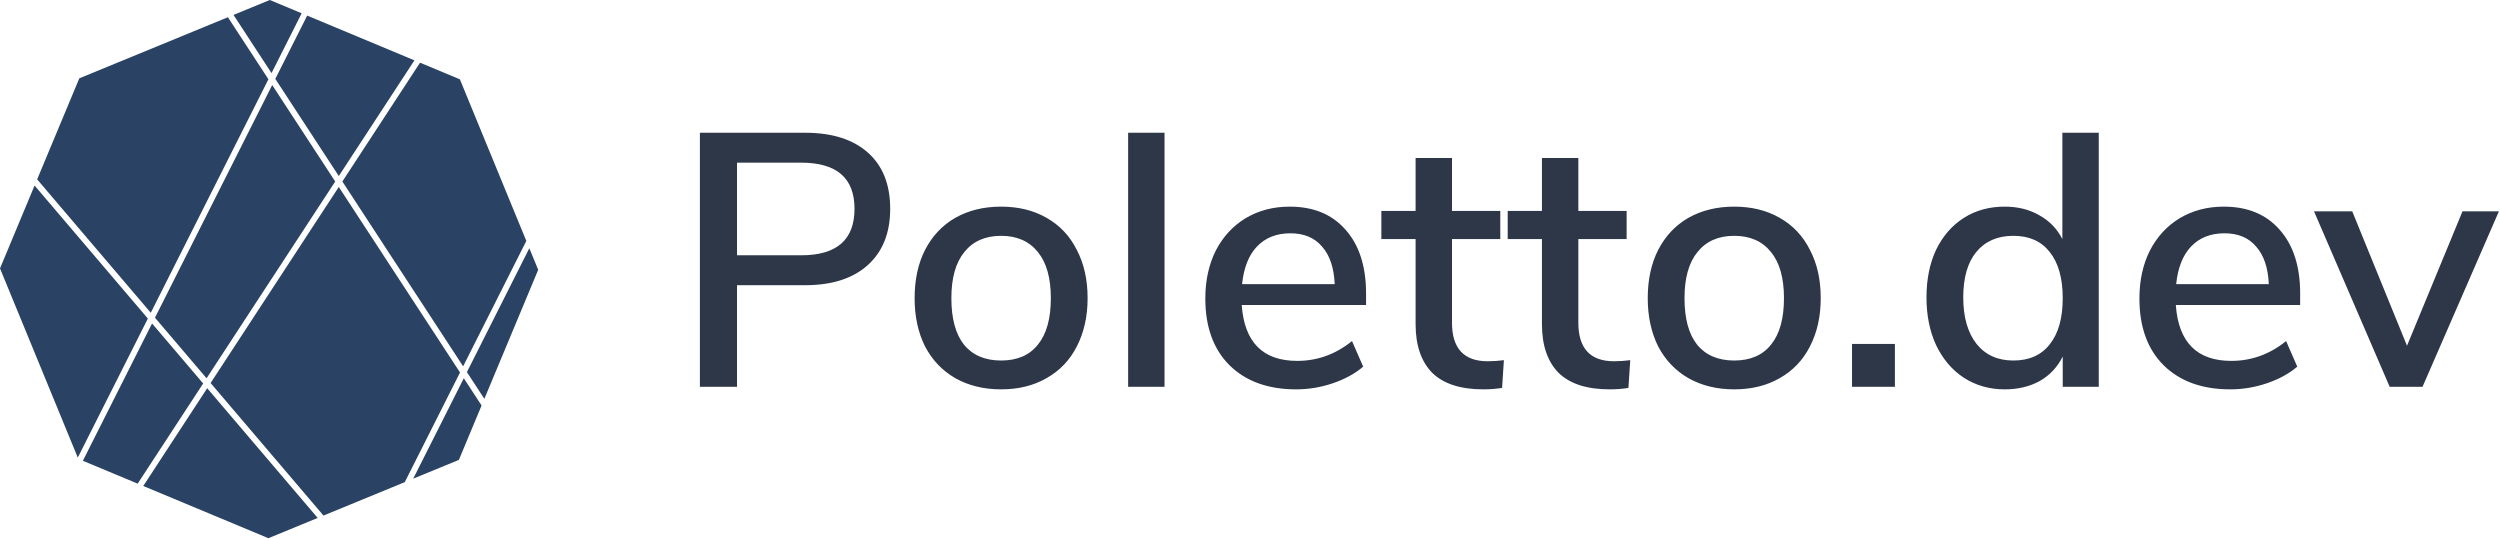
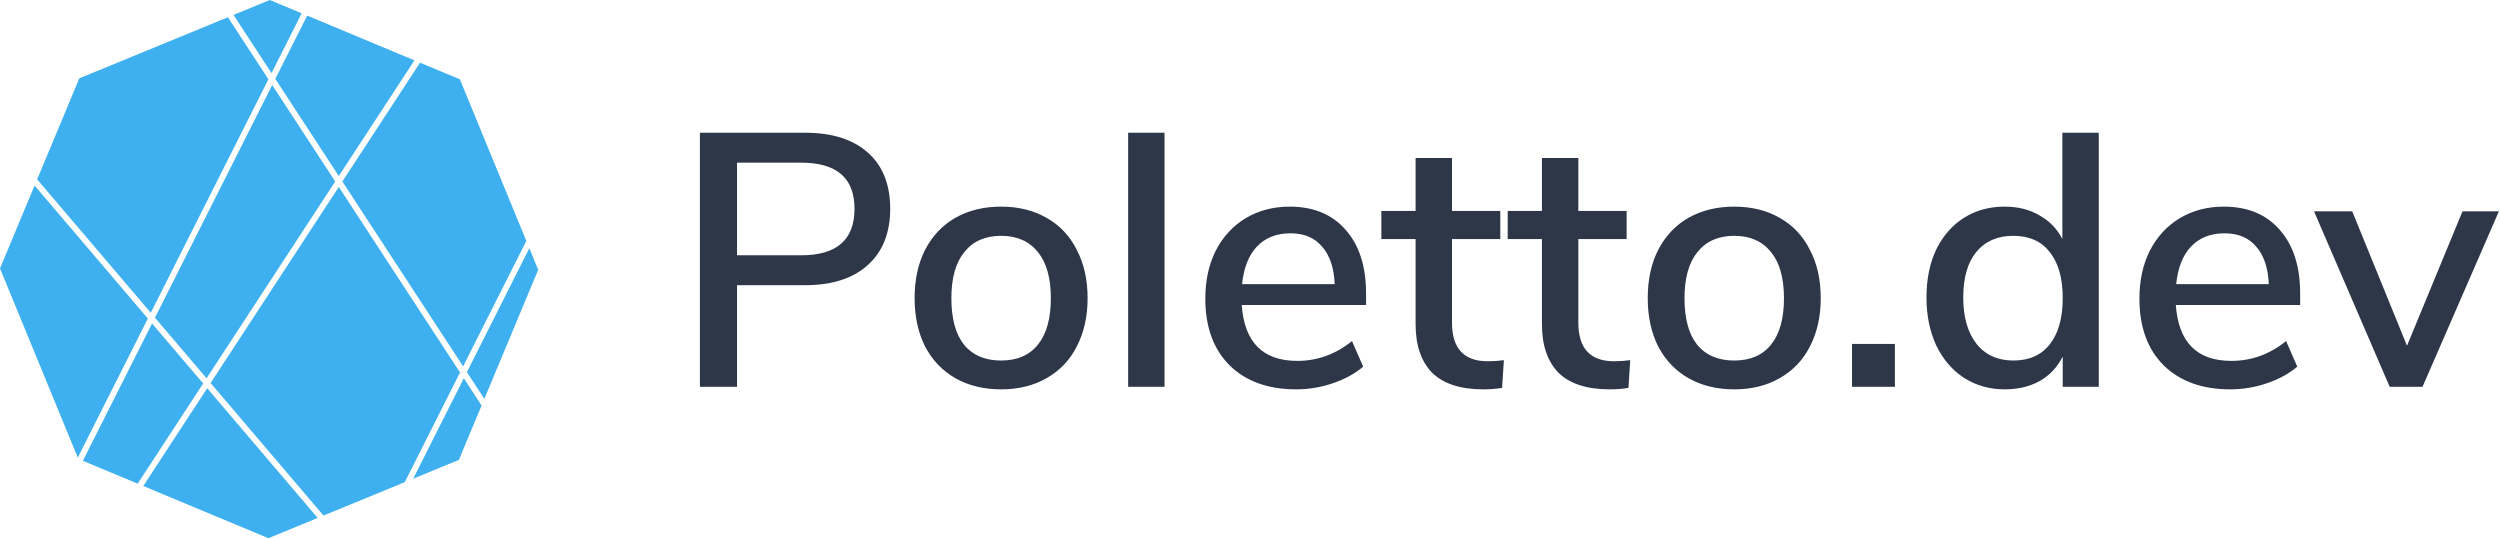
<svg xmlns="http://www.w3.org/2000/svg" width="2081" height="448" viewBox="0 0 2081 448" fill="none">
-   <path fill-rule="evenodd" clip-rule="evenodd" d="M189.695 14.346L66.024 65.192L30.926 149.299L125.5 260.342L223.434 65.981L189.695 14.346ZM0 223.411L28.78 154.442L123.074 265.156L64.752 380.905L0 223.411ZM68.98 383.555L126.57 269.261L169.111 319.21L114.595 402.59L68.98 383.555ZM119.259 404.536L172.469 323.153L264.434 431.132L223.411 447.998L119.259 404.536ZM175.304 318.818L269.268 429.145L336.946 401.32L382.925 310.068L282.006 155.62L175.304 318.818ZM386.067 314.875L343.963 398.435L381.974 382.807L400.869 337.529L386.067 314.875ZM388.651 309.747L440.612 206.623L447.998 224.588L403.182 331.985L388.651 309.747ZM438.112 200.542L385.509 304.939L284.975 151.08L349.636 52.182L382.807 66.024L438.112 200.542ZM128.996 264.446L171.945 314.874L279.039 151.079L226.576 70.788L128.996 264.446ZM282.007 146.539L229.16 65.66L255.702 12.984L344.972 50.236L282.007 146.539ZM226.018 60.852L194.373 12.422L224.588 0L251.105 11.065L226.018 60.852Z" fill="#2A4365" />
+   <path fill-rule="evenodd" clip-rule="evenodd" d="M189.695 14.346L66.024 65.192L30.926 149.299L125.5 260.342L223.434 65.981L189.695 14.346ZM0 223.411L28.78 154.442L123.074 265.156L64.752 380.905L0 223.411ZM68.98 383.555L126.57 269.261L169.111 319.21L114.595 402.59L68.98 383.555ZM119.259 404.536L172.469 323.153L264.434 431.132L223.411 447.998L119.259 404.536ZM175.304 318.818L269.268 429.145L336.946 401.32L382.925 310.068L282.006 155.62L175.304 318.818ZM386.067 314.875L343.963 398.435L381.974 382.807L400.869 337.529L386.067 314.875ZM388.651 309.747L440.612 206.623L447.998 224.588L403.182 331.985L388.651 309.747ZM438.112 200.542L385.509 304.939L284.975 151.08L349.636 52.182L382.807 66.024L438.112 200.542ZM128.996 264.446L171.945 314.874L279.039 151.079L226.576 70.788L128.996 264.446ZM282.007 146.539L229.16 65.66L255.702 12.984L344.972 50.236L282.007 146.539ZM226.018 60.852L194.373 12.422L224.588 0L251.105 11.065L226.018 60.852Z" fill="rgb(62, 176, 239)" />
  <path d="M582.6 110.5H670.2C692.6 110.5 710 116 722.4 127C734.8 138 741 153.6 741 173.8C741 193.8 734.8 209.4 722.4 220.6C710 231.8 692.6 237.4 670.2 237.4H613.5V322H582.6V110.5ZM666.9 212.5C696.5 212.5 711.3 199.6 711.3 173.8C711.3 148.2 696.5 135.4 666.9 135.4H613.5V212.5H666.9ZM833.323 324.1C818.923 324.1 806.223 321 795.223 314.8C784.423 308.6 776.023 299.8 770.023 288.4C764.223 276.8 761.323 263.4 761.323 248.2C761.323 232.8 764.223 219.4 770.023 208C776.023 196.4 784.423 187.5 795.223 181.3C806.223 175.1 818.923 172 833.323 172C847.723 172 860.323 175.1 871.123 181.3C882.123 187.5 890.523 196.4 896.323 208C902.323 219.4 905.323 232.8 905.323 248.2C905.323 263.4 902.323 276.8 896.323 288.4C890.523 299.8 882.123 308.6 871.123 314.8C860.323 321 847.723 324.1 833.323 324.1ZM833.323 300.1C846.723 300.1 856.923 295.7 863.923 286.9C871.123 278.1 874.723 265.2 874.723 248.2C874.723 231.4 871.123 218.6 863.923 209.8C856.723 200.8 846.523 196.3 833.323 196.3C820.123 196.3 809.923 200.8 802.723 209.8C795.523 218.6 791.923 231.4 791.923 248.2C791.923 265.2 795.423 278.1 802.423 286.9C809.623 295.7 819.923 300.1 833.323 300.1ZM939.059 110.5H969.359V322H939.059V110.5ZM1137.11 253.9H1033.61C1035.81 284.9 1051.21 300.4 1079.81 300.4C1096.61 300.4 1111.81 294.9 1125.41 283.9L1134.71 305.2C1127.91 311 1119.51 315.6 1109.51 319C1099.51 322.4 1089.31 324.1 1078.91 324.1C1055.51 324.1 1037.01 317.4 1023.41 304C1010.01 290.6 1003.31 272.1 1003.31 248.5C1003.31 233.5 1006.21 220.2 1012.01 208.6C1018.01 197 1026.31 188 1036.91 181.6C1047.71 175.2 1059.91 172 1073.51 172C1093.31 172 1108.81 178.4 1120.01 191.2C1131.41 204 1137.11 221.7 1137.11 244.3V253.9ZM1074.11 194.2C1062.51 194.2 1053.21 197.9 1046.21 205.3C1039.41 212.5 1035.31 222.9 1033.91 236.5H1111.01C1110.41 222.9 1106.91 212.5 1100.51 205.3C1094.31 197.9 1085.51 194.2 1074.11 194.2ZM1238.34 300.7C1242.94 300.7 1247.44 300.4 1251.84 299.8L1250.34 322.9C1245.34 323.7 1240.14 324.1 1234.74 324.1C1215.74 324.1 1201.54 319.5 1192.14 310.3C1182.94 300.9 1178.34 287.4 1178.34 269.8V199H1149.84V175.6H1178.34V131.5H1208.64V175.6H1248.84V199H1208.64V268.6C1208.64 290 1218.54 300.7 1238.34 300.7ZM1343.51 300.7C1348.11 300.7 1352.61 300.4 1357.01 299.8L1355.51 322.9C1350.51 323.7 1345.31 324.1 1339.91 324.1C1320.91 324.1 1306.71 319.5 1297.31 310.3C1288.11 300.9 1283.51 287.4 1283.51 269.8V199H1255.01V175.6H1283.51V131.5H1313.81V175.6H1354.01V199H1313.81V268.6C1313.81 290 1323.71 300.7 1343.51 300.7ZM1443.58 324.1C1429.18 324.1 1416.48 321 1405.48 314.8C1394.68 308.6 1386.28 299.8 1380.28 288.4C1374.48 276.8 1371.58 263.4 1371.58 248.2C1371.58 232.8 1374.48 219.4 1380.28 208C1386.28 196.4 1394.68 187.5 1405.48 181.3C1416.48 175.1 1429.18 172 1443.58 172C1457.98 172 1470.58 175.1 1481.38 181.3C1492.38 187.5 1500.78 196.4 1506.58 208C1512.58 219.4 1515.58 232.8 1515.58 248.2C1515.58 263.4 1512.58 276.8 1506.58 288.4C1500.78 299.8 1492.38 308.6 1481.38 314.8C1470.58 321 1457.98 324.1 1443.58 324.1ZM1443.58 300.1C1456.98 300.1 1467.18 295.7 1474.18 286.9C1481.38 278.1 1484.98 265.2 1484.98 248.2C1484.98 231.4 1481.38 218.6 1474.18 209.8C1466.98 200.8 1456.78 196.3 1443.58 196.3C1430.38 196.3 1420.18 200.8 1412.98 209.8C1405.78 218.6 1402.18 231.4 1402.18 248.2C1402.18 265.2 1405.68 278.1 1412.68 286.9C1419.88 295.7 1430.18 300.1 1443.58 300.1ZM1577.32 286.3V322H1541.62V286.3H1577.32ZM1747.01 110.5V322H1717.01V296.8C1712.61 305.6 1706.21 312.4 1697.81 317.2C1689.41 321.8 1679.71 324.1 1668.71 324.1C1656.11 324.1 1644.81 320.9 1634.81 314.5C1625.01 308.1 1617.31 299.1 1611.71 287.5C1606.31 275.9 1603.61 262.6 1603.61 247.6C1603.61 232.4 1606.31 219.1 1611.71 207.7C1617.31 196.3 1625.01 187.5 1634.81 181.3C1644.61 175.1 1655.91 172 1668.71 172C1679.71 172 1689.31 174.4 1697.51 179.2C1705.91 183.8 1712.31 190.4 1716.71 199V110.5H1747.01ZM1675.91 300.1C1689.11 300.1 1699.21 295.6 1706.21 286.6C1713.41 277.6 1717.01 264.8 1717.01 248.2C1717.01 231.6 1713.41 218.8 1706.21 209.8C1699.21 200.8 1689.11 196.3 1675.91 196.3C1662.71 196.3 1652.41 200.8 1645.01 209.8C1637.81 218.6 1634.21 231.2 1634.21 247.6C1634.21 264 1637.91 276.9 1645.31 286.3C1652.71 295.5 1662.91 300.1 1675.91 300.1ZM1914.65 253.9H1811.15C1813.35 284.9 1828.75 300.4 1857.35 300.4C1874.15 300.4 1889.35 294.9 1902.95 283.9L1912.25 305.2C1905.45 311 1897.05 315.6 1887.05 319C1877.05 322.4 1866.85 324.1 1856.45 324.1C1833.05 324.1 1814.55 317.4 1800.95 304C1787.55 290.6 1780.85 272.1 1780.85 248.5C1780.85 233.5 1783.75 220.2 1789.55 208.6C1795.55 197 1803.85 188 1814.45 181.6C1825.25 175.2 1837.45 172 1851.05 172C1870.85 172 1886.35 178.4 1897.55 191.2C1908.95 204 1914.65 221.7 1914.65 244.3V253.9ZM1851.65 194.2C1840.05 194.2 1830.75 197.9 1823.75 205.3C1816.95 212.5 1812.85 222.9 1811.45 236.5H1888.55C1887.95 222.9 1884.45 212.5 1878.05 205.3C1871.85 197.9 1863.05 194.2 1851.65 194.2ZM2080.09 175.9L2016.49 322H1989.19L1926.19 175.9H1957.99L2003.59 287.8L2049.79 175.9H2080.09Z" fill="#2D3748" />
</svg>
